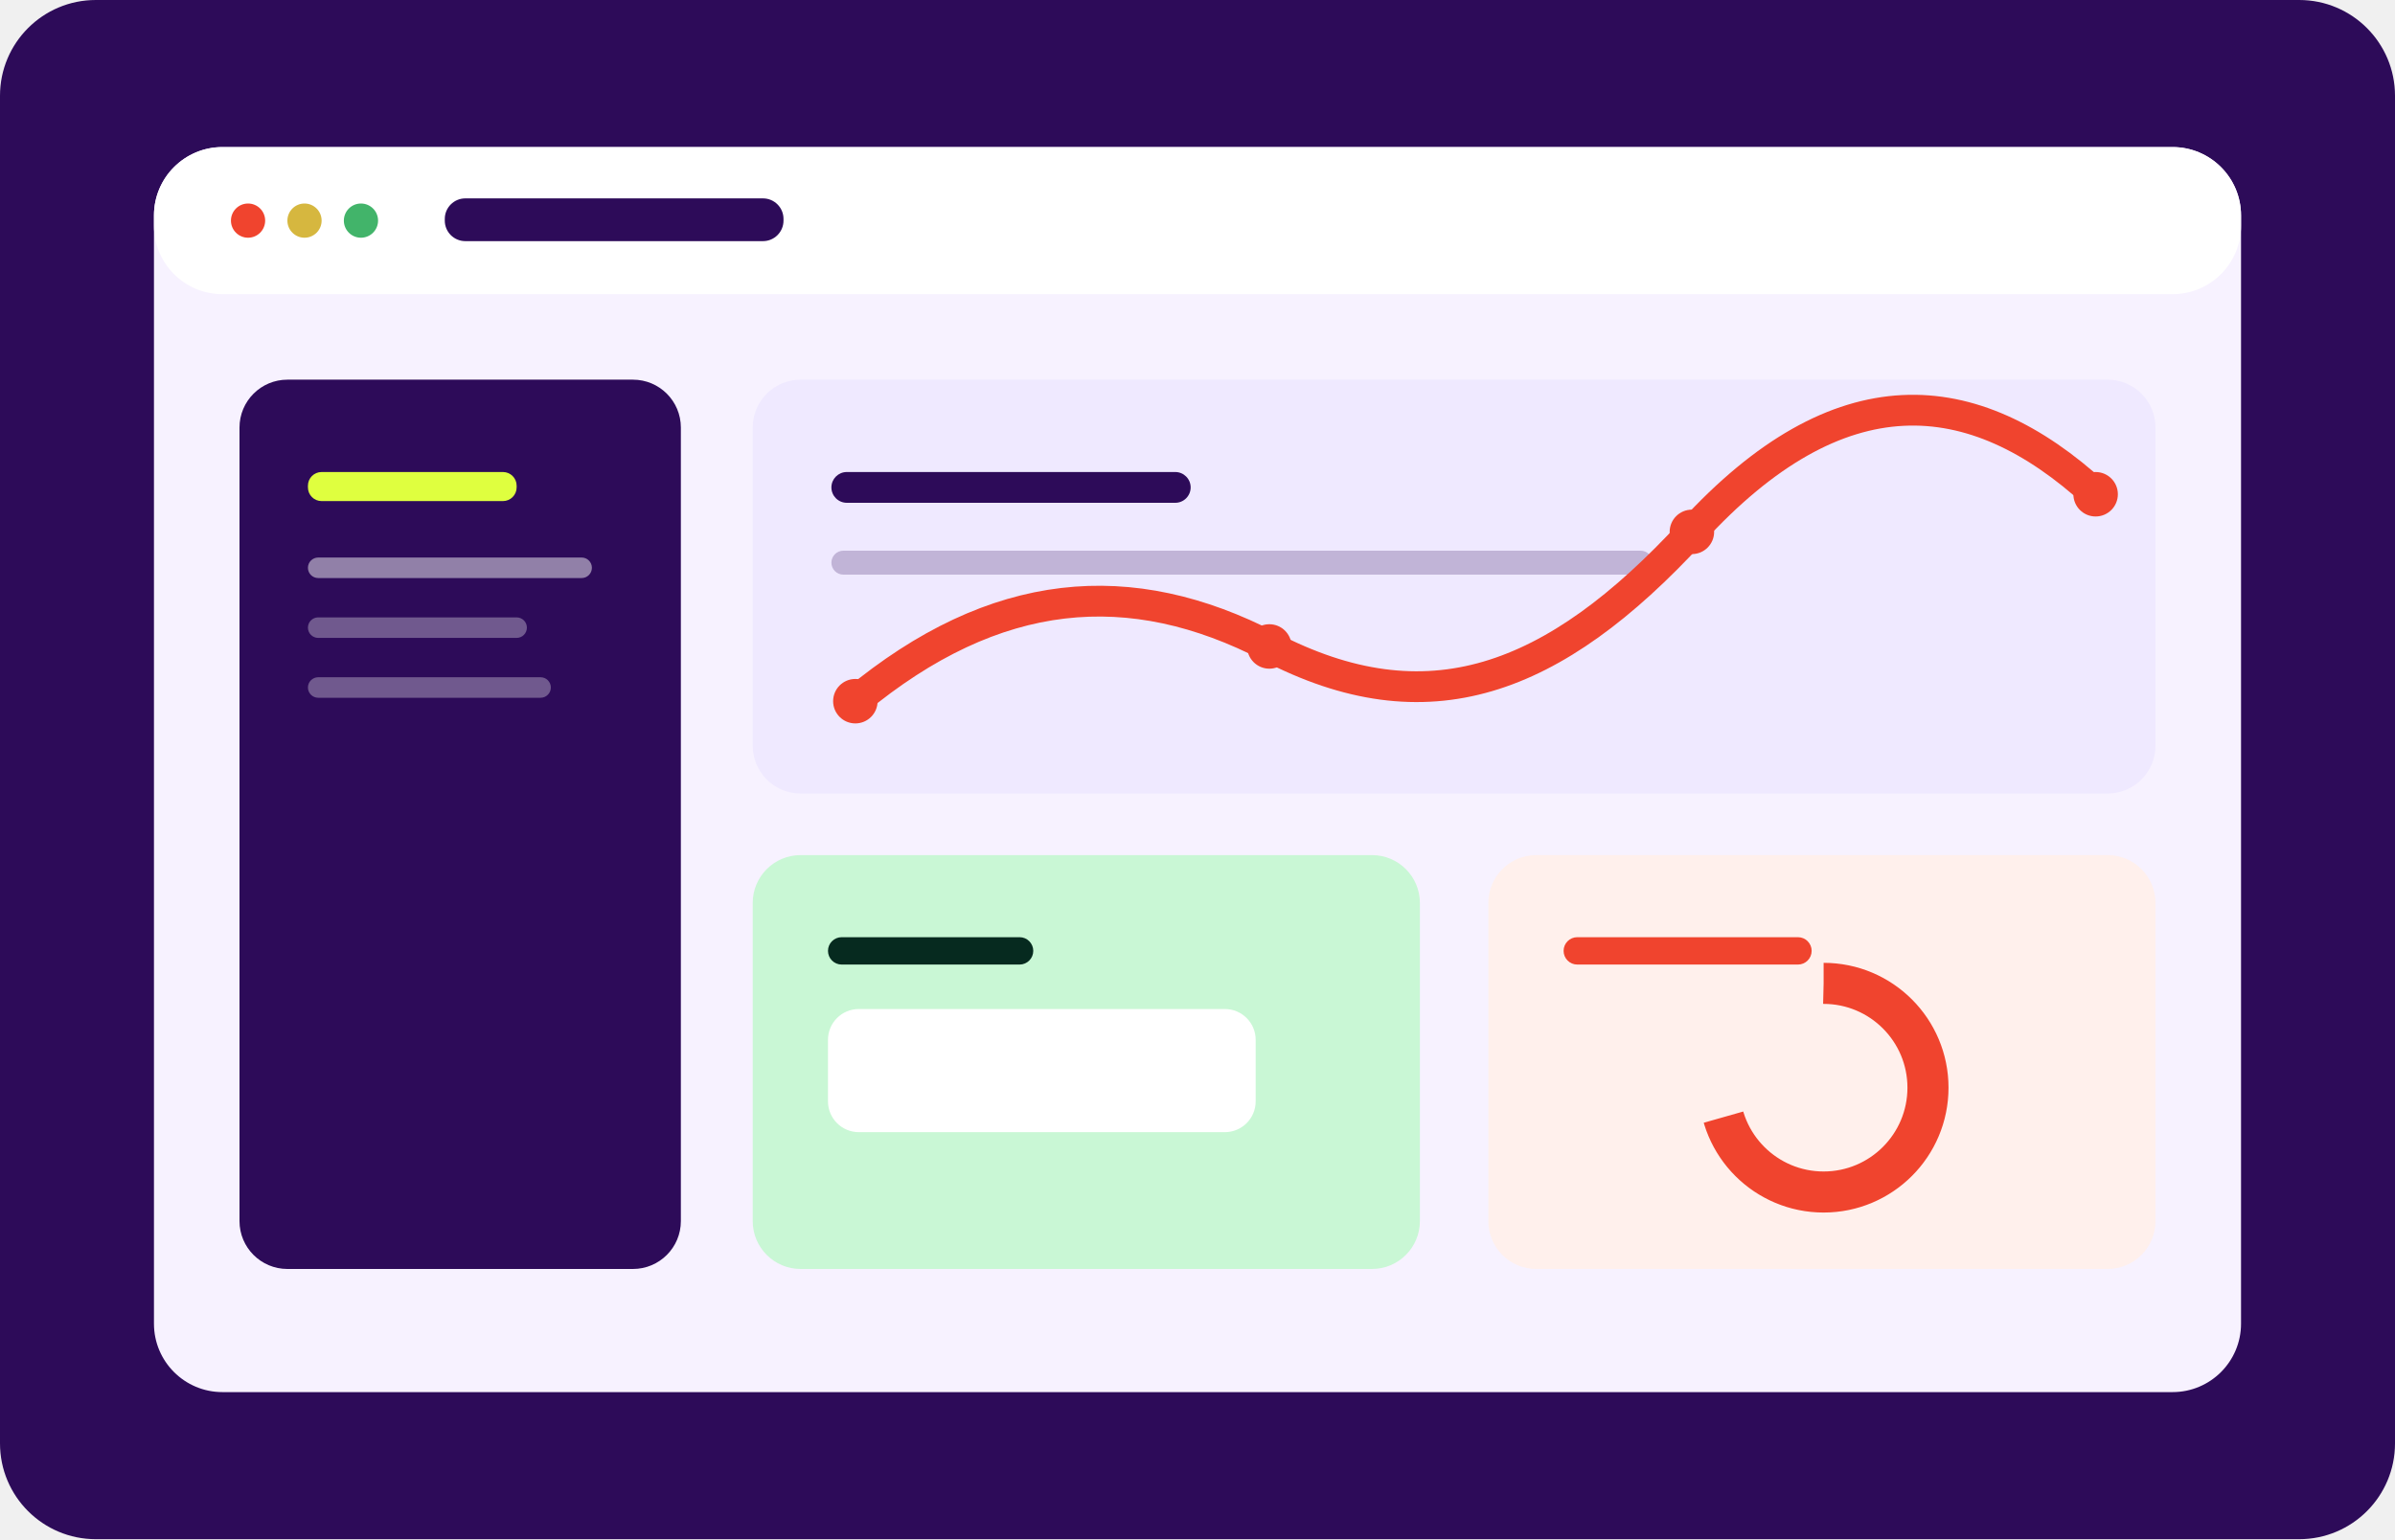
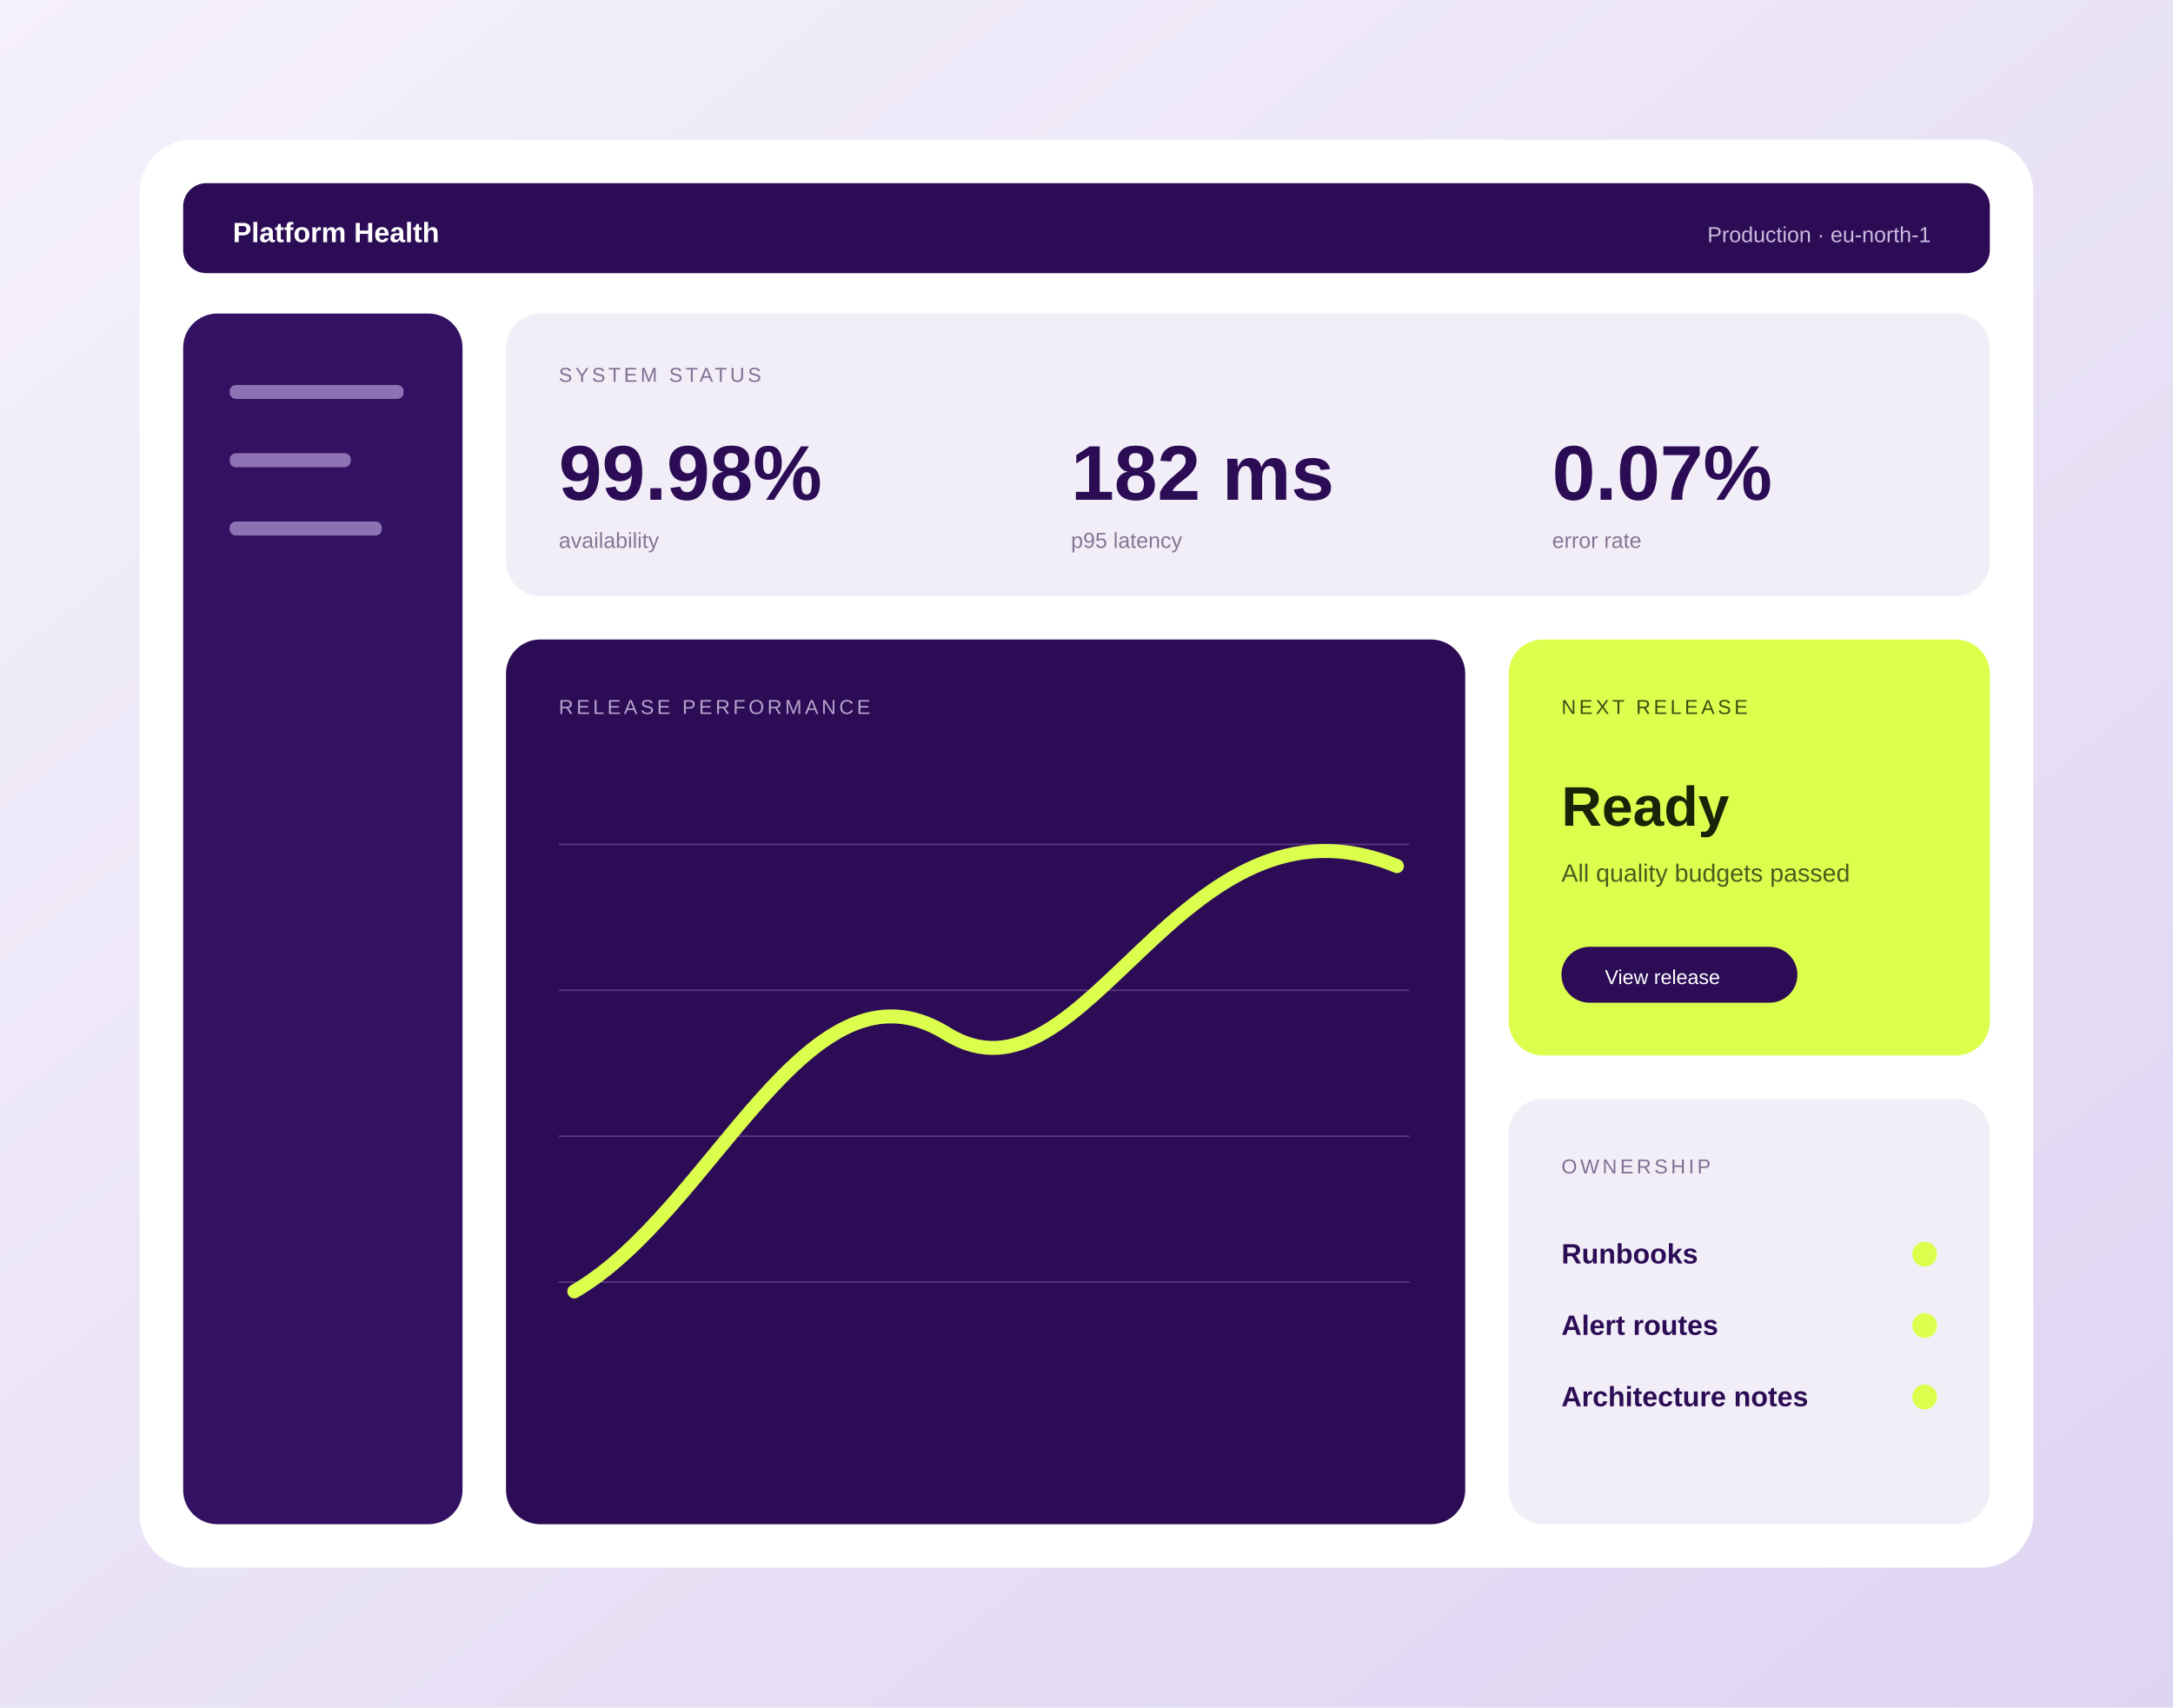
- <svg xmlns="http://www.w3.org/2000/svg" viewBox="0 0 1400 900">
-   <rect width="1400" height="900" rx="56" fill="#2d0b59" />
-   <rect x="90" y="86" width="1220" height="728" rx="40" fill="#f7f2ff" />
-   <rect x="90" y="86" width="1220" height="86" rx="40" fill="#fff" />
-   <circle cx="145" cy="129" r="10" fill="#f0442e" />
-   <circle cx="178" cy="129" r="10" fill="#d6b73f" />
-   <circle cx="211" cy="129" r="10" fill="#42b46a" />
-   <rect x="260" y="116" width="198" height="25" rx="12" fill="#2d0b59" />
-   <rect x="140" y="222" width="258" height="520" rx="28" fill="#2d0b59" />
-   <rect x="180" y="276" width="122" height="17" rx="8" fill="#dfff3f" />
-   <rect x="180" y="326" width="166" height="12" rx="6" fill="#fff" opacity=".48" />
-   <rect x="180" y="361" width="128" height="12" rx="6" fill="#fff" opacity=".32" />
-   <rect x="180" y="396" width="142" height="12" rx="6" fill="#fff" opacity=".32" />
-   <rect x="440" y="222" width="820" height="242" rx="28" fill="#efe9ff" />
-   <rect x="486" y="276" width="210" height="18" rx="9" fill="#2d0b59" />
-   <rect x="486" y="322" width="480" height="14" rx="7" fill="#2d0b59" opacity=".24" />
-   <path d="M500 410c82-68 161-74 242-32 92 48 166 21 247-67 86-94 164-88 236-22" fill="none" stroke="#f0442e" stroke-width="18" stroke-linecap="round" />
-   <circle cx="500" cy="410" r="13" fill="#f0442e" />
-   <circle cx="742" cy="378" r="13" fill="#f0442e" />
-   <circle cx="989" cy="311" r="13" fill="#f0442e" />
-   <circle cx="1225" cy="289" r="13" fill="#f0442e" />
-   <rect x="440" y="500" width="390" height="242" rx="28" fill="#c9f7d5" />
-   <rect x="870" y="500" width="390" height="242" rx="28" fill="#fff0ec" />
-   <rect x="484" y="548" width="120" height="16" rx="8" fill="#062a1f" />
-   <rect x="484" y="590" width="250" height="72" rx="18" fill="#fff" />
-   <rect x="914" y="548" width="145" height="16" rx="8" fill="#f0442e" />
-   <circle cx="1066" cy="636" r="61" fill="none" stroke="#f0442e" stroke-width="24" stroke-dasharray="270 120" transform="rotate(-90 1066 636)" />
+ <svg xmlns="http://www.w3.org/2000/svg" viewBox="0 0 1400 1100">
+   <defs>
+     <linearGradient id="b" x1="0" y1="0" x2="1" y2="1">
+       <stop stop-color="#f5f1fb" />
+       <stop offset="1" stop-color="#ded5f2" />
+     </linearGradient>
+   </defs>
+   <rect width="1400" height="1100" fill="url(#b)" />
+   <g transform="translate(90 90)">
+     <rect width="1220" height="920" rx="34" fill="#fff" />
+     <rect x="28" y="28" width="1164" height="58" rx="15" fill="#2c0c55" />
+     <text x="60" y="66" fill="#fff" font-family="Arial" font-size="18" font-weight="700">Platform Health</text>
+     <text x="1010" y="66" fill="#cbbce0" font-family="Arial" font-size="14">Production · eu-north-1</text>
+     <rect x="28" y="112" width="180" height="780" rx="22" fill="#341263" />
+     <g fill="#8e73b4">
+       <rect x="58" y="158" width="112" height="9" rx="4" />
+       <rect x="58" y="202" width="78" height="9" rx="4" />
+       <rect x="58" y="246" width="98" height="9" rx="4" />
+     </g>
+     <rect x="236" y="112" width="956" height="182" rx="22" fill="#f2eef8" />
+     <text x="270" y="156" fill="#806f92" font-family="Arial" font-size="13" letter-spacing="2">SYSTEM STATUS</text>
+     <g fill="#2c0c55" font-family="Arial" font-size="50" font-weight="700">
+       <text x="270" y="232">99.98%</text>
+       <text x="600" y="232">182 ms</text>
+       <text x="910" y="232">0.07%</text>
+     </g>
+     <g fill="#867594" font-family="Arial" font-size="14">
+       <text x="270" y="263">availability</text>
+       <text x="600" y="263">p95 latency</text>
+       <text x="910" y="263">error rate</text>
+     </g>
+     <rect x="236" y="322" width="618" height="570" rx="22" fill="#2c0c55" />
+     <text x="270" y="370" fill="#b5a3cb" font-family="Arial" font-size="13" letter-spacing="2">RELEASE PERFORMANCE</text>
+     <g stroke="#5b397f" stroke-width="1">
+       <path d="M270 454H818M270 548H818M270 642H818M270 736H818" />
+     </g>
+     <path d="M280 742 C370 690 430 520 520 576 S670 410 810 468" fill="none" stroke="#dcff4e" stroke-width="9" stroke-linecap="round" />
+     <rect x="882" y="322" width="310" height="268" rx="22" fill="#dcff4e" />
+     <text x="916" y="370" fill="#424c13" font-family="Arial" font-size="13" letter-spacing="2">NEXT RELEASE</text>
+     <text x="916" y="442" fill="#1b2208" font-family="Arial" font-size="36" font-weight="700">Ready</text>
+     <text x="916" y="478" fill="#4f5a1d" font-family="Arial" font-size="16">All quality budgets passed</text>
+     <rect x="916" y="520" width="152" height="36" rx="18" fill="#2c0c55" />
+     <text x="944" y="544" fill="#fff" font-family="Arial" font-size="13">View release</text>
+     <rect x="882" y="618" width="310" height="274" rx="22" fill="#f2eef8" />
+     <text x="916" y="666" fill="#806f92" font-family="Arial" font-size="13" letter-spacing="2">OWNERSHIP</text>
+     <g fill="#2c0c55" font-family="Arial" font-size="18" font-weight="700">
+       <text x="916" y="724">Runbooks</text>
+       <text x="916" y="770">Alert routes</text>
+       <text x="916" y="816">Architecture notes</text>
+     </g>
+     <g fill="#dcff4e">
+       <circle cx="1150" cy="718" r="8" />
+       <circle cx="1150" cy="764" r="8" />
+       <circle cx="1150" cy="810" r="8" />
+     </g>
+   </g>
</svg>
